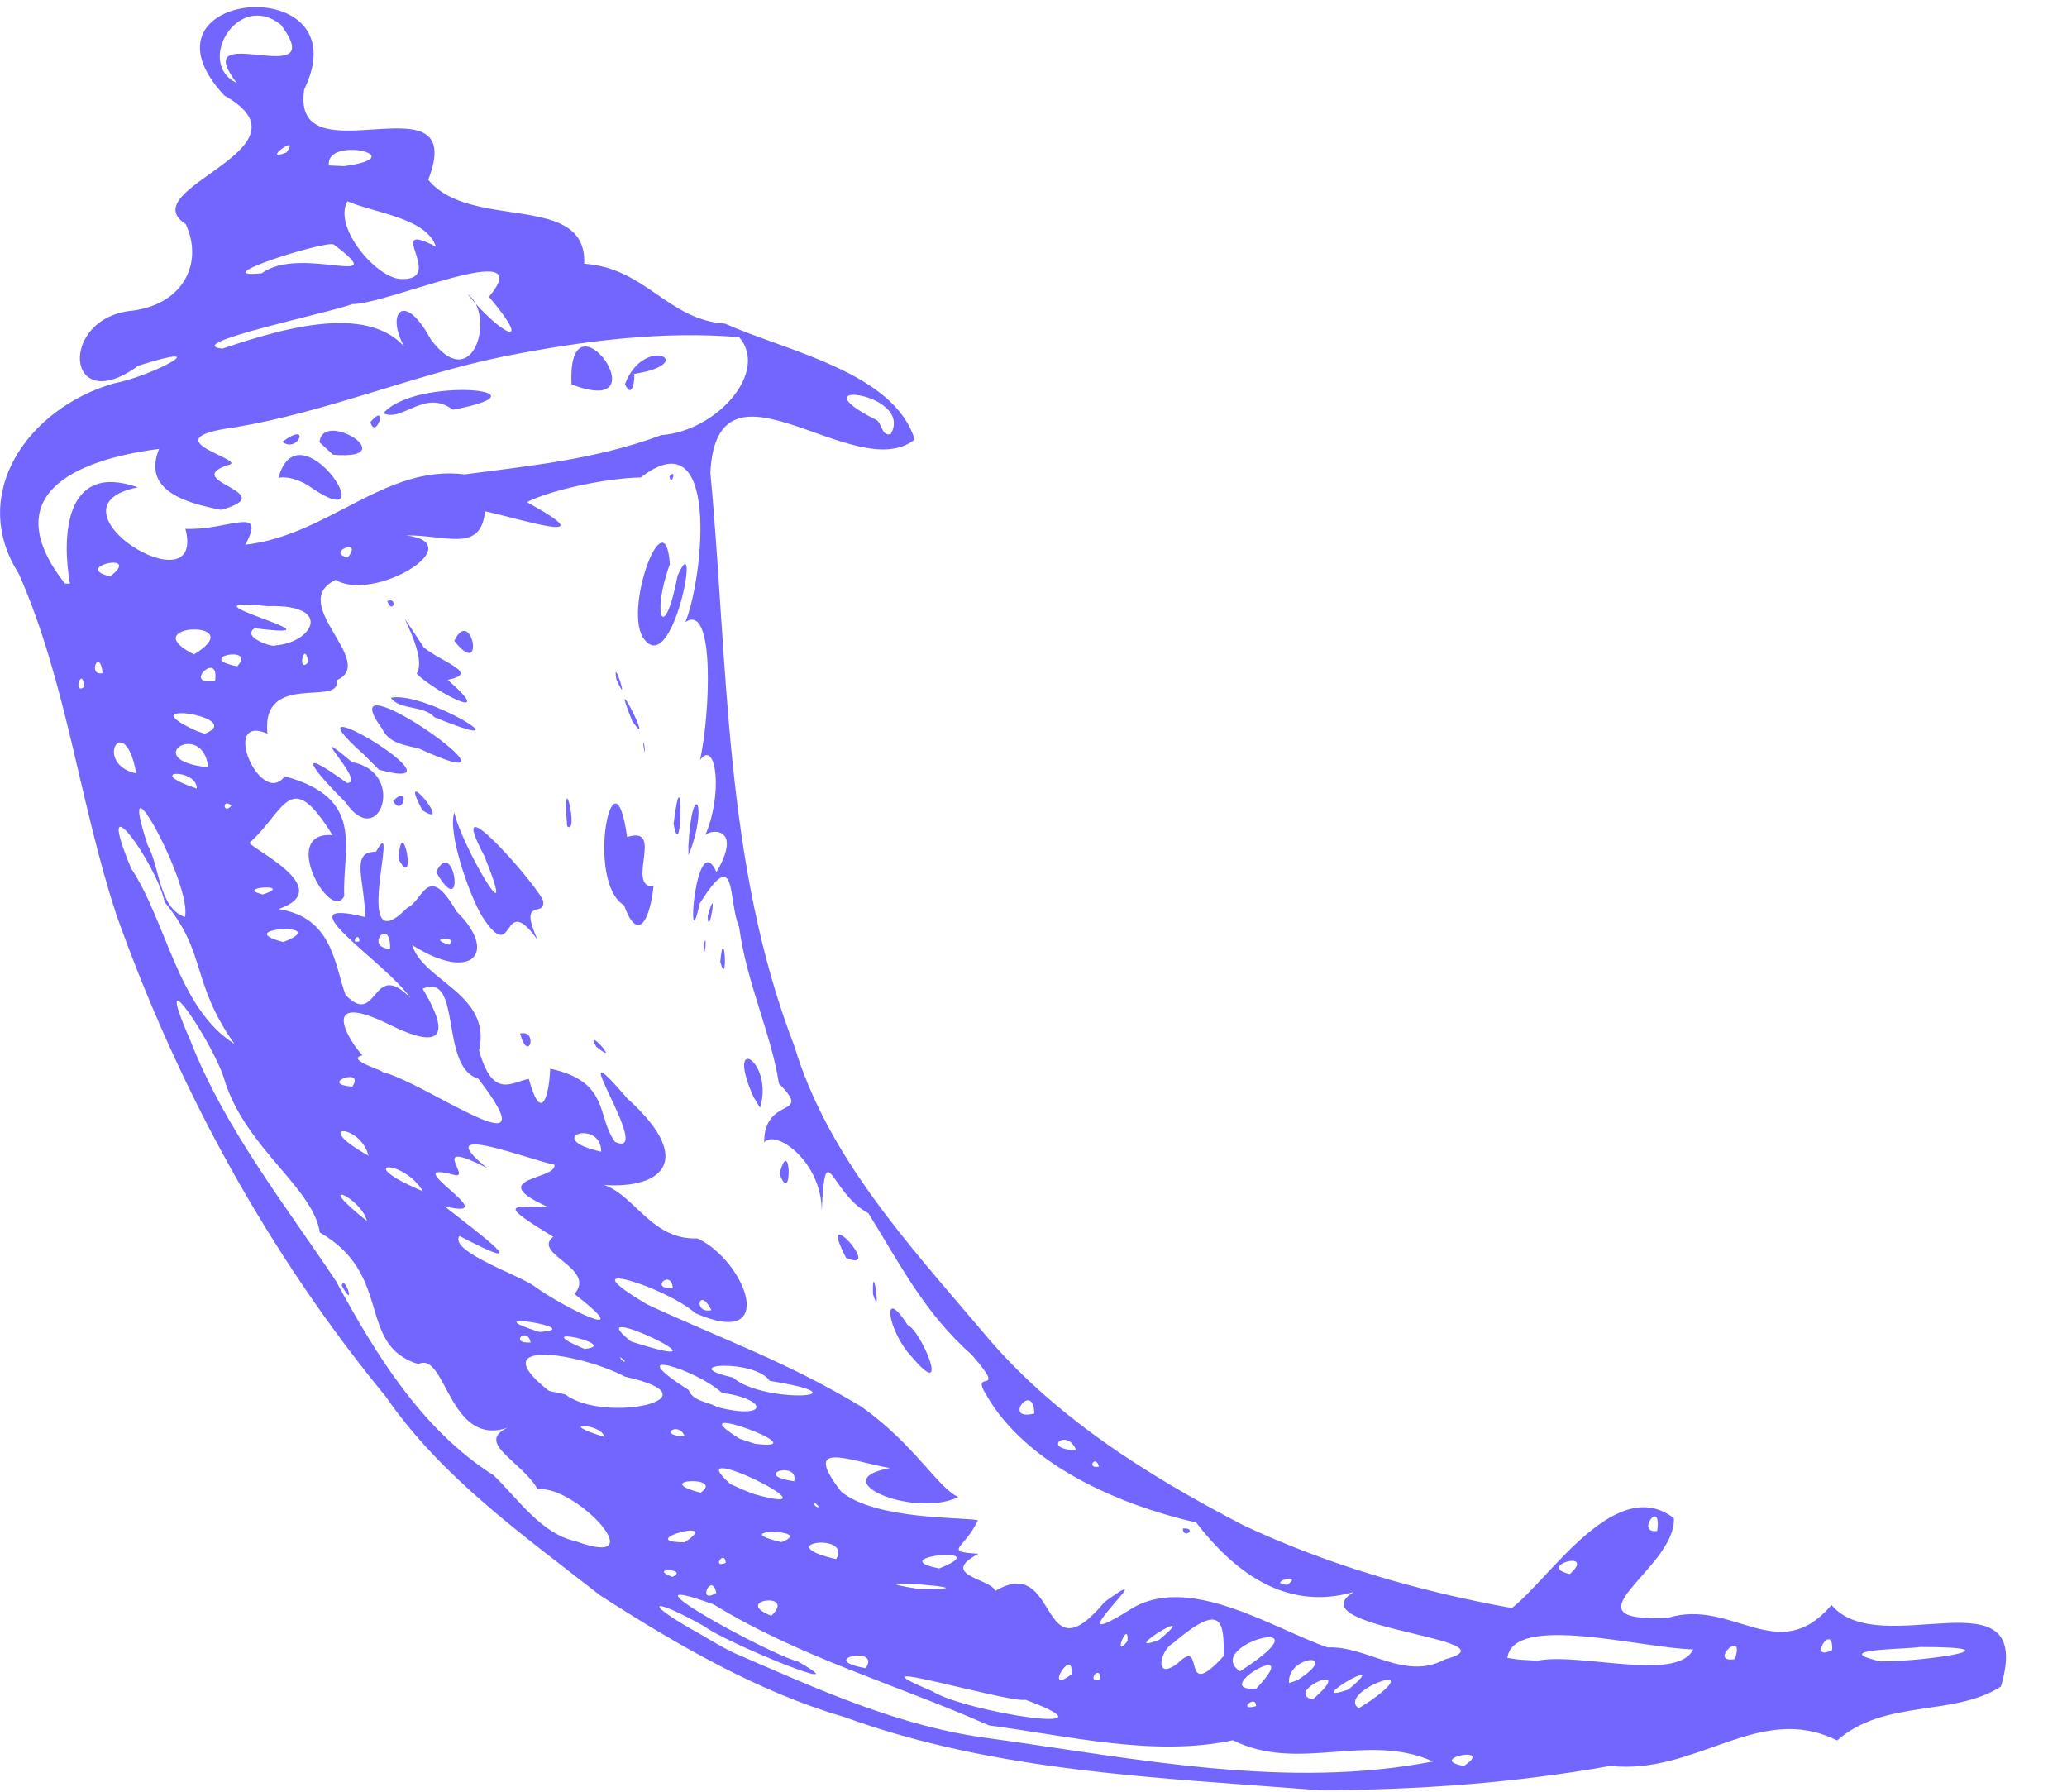
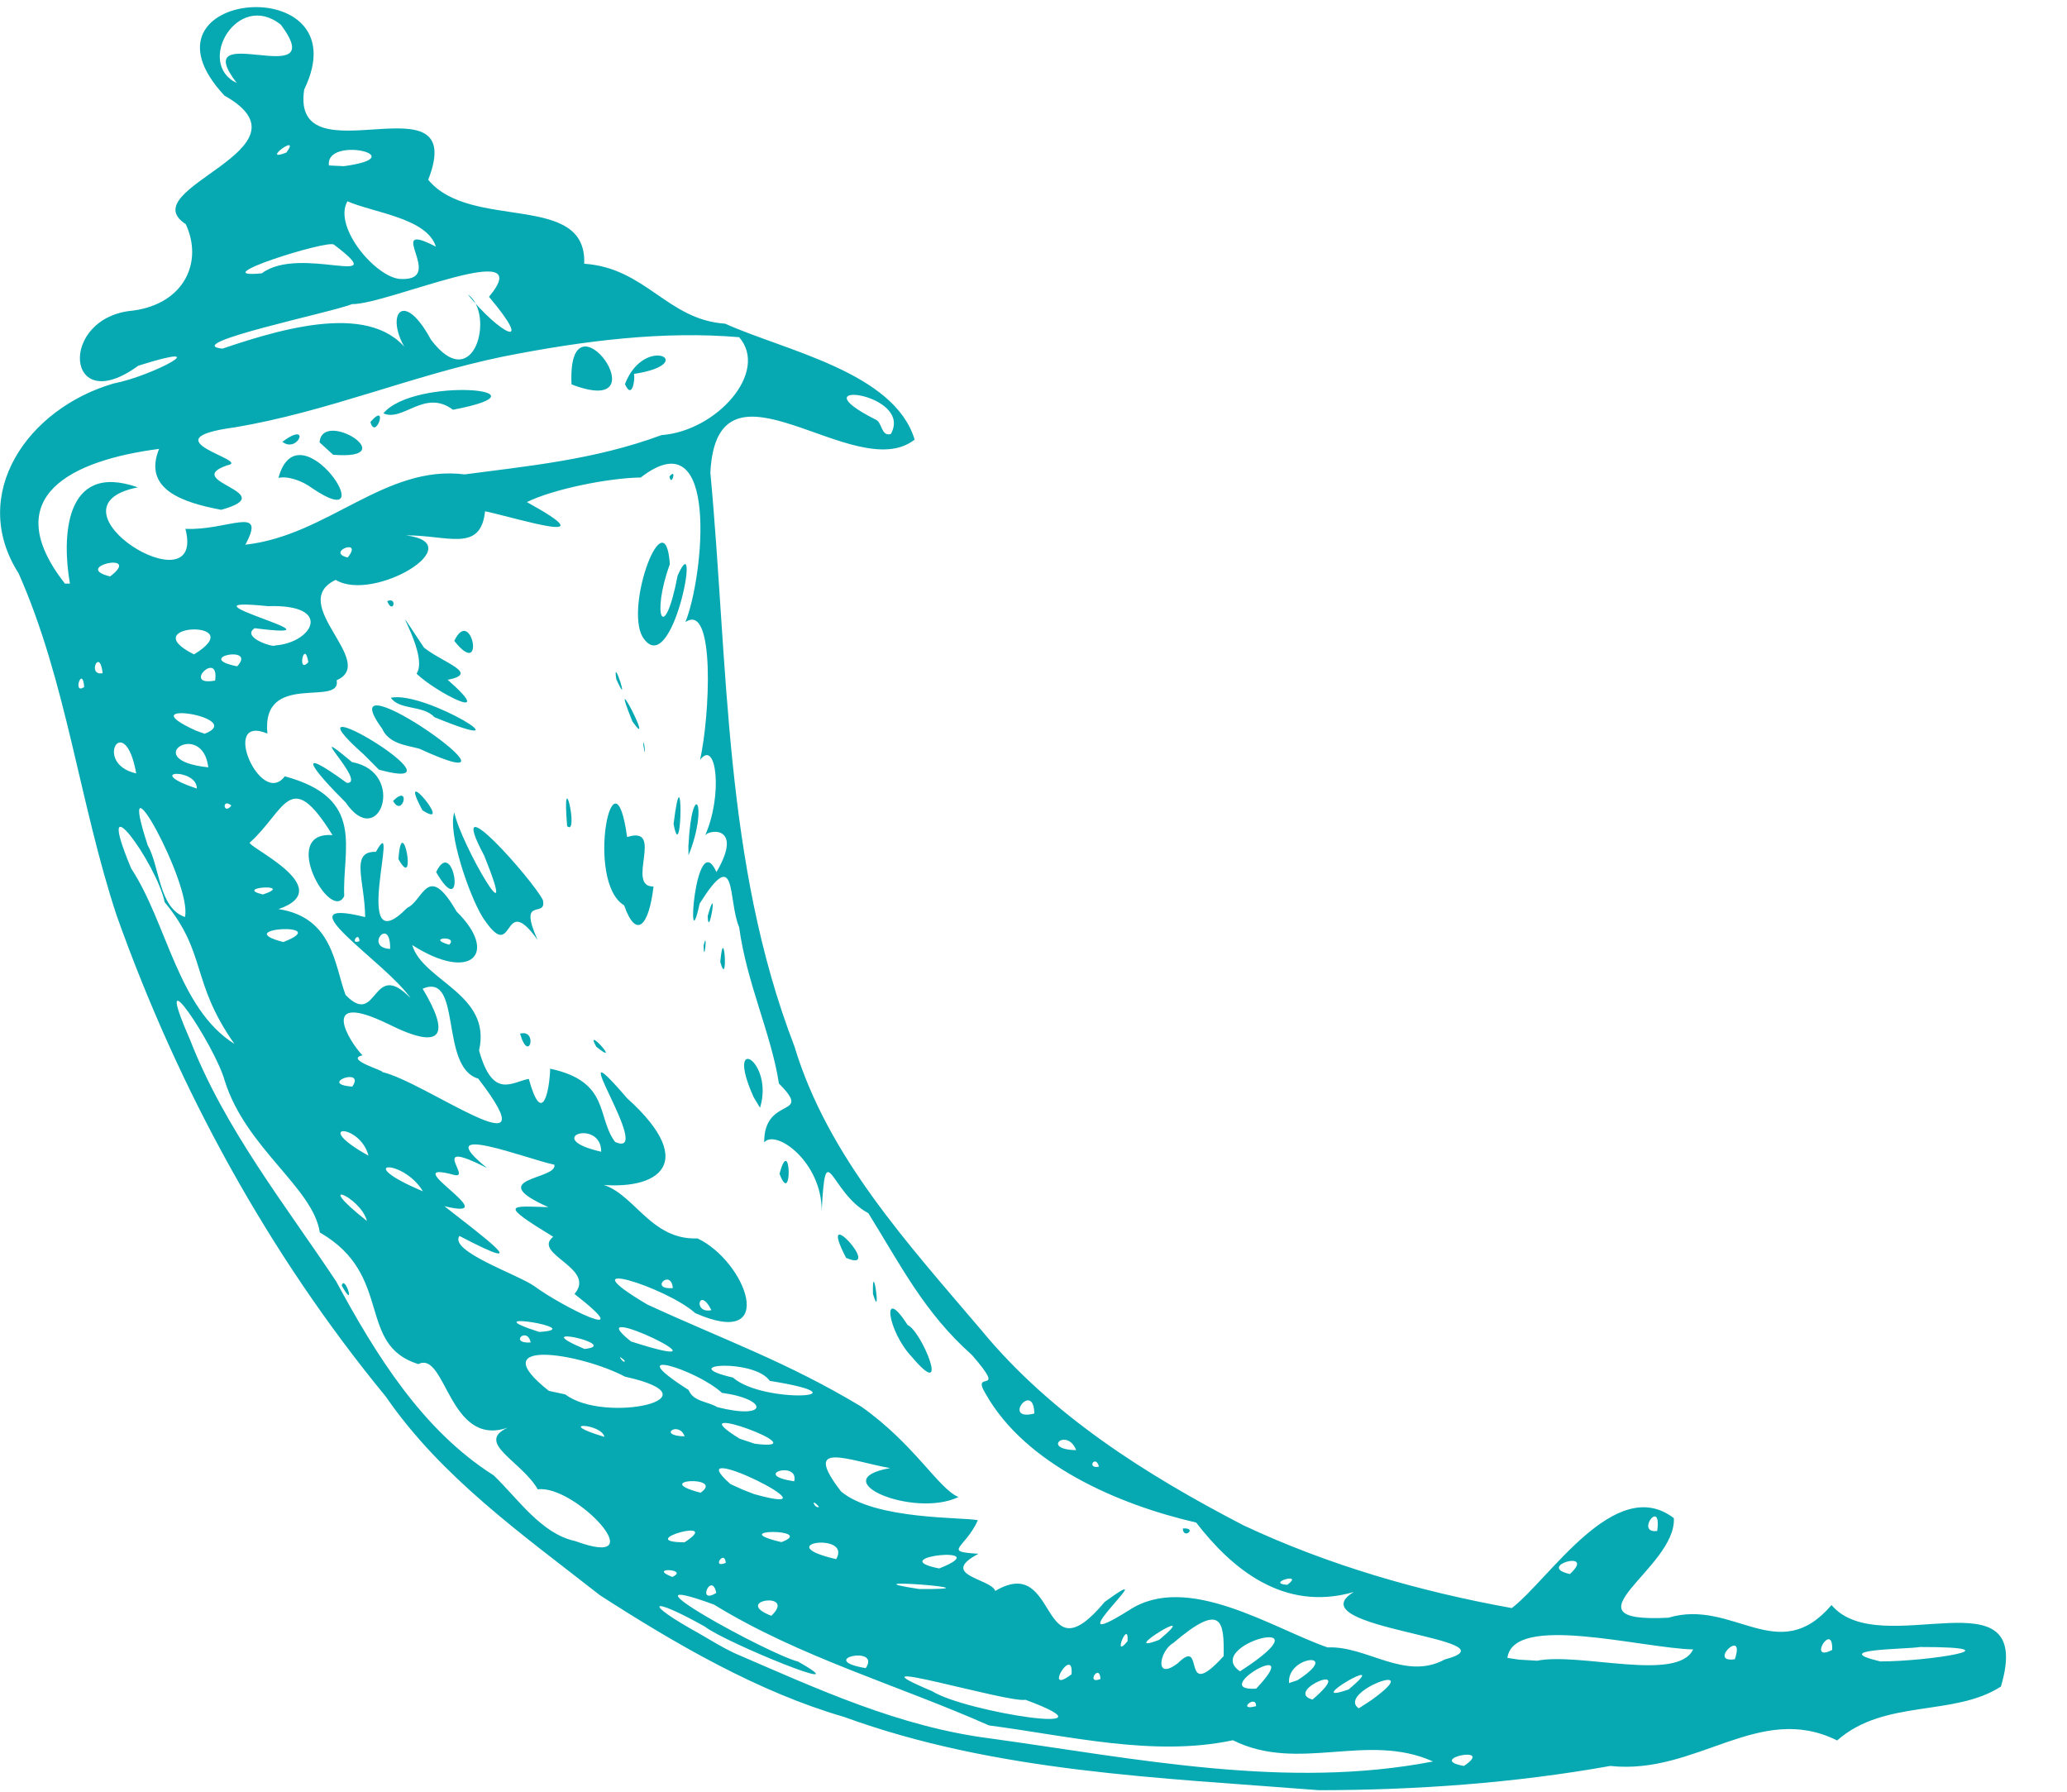
<svg xmlns="http://www.w3.org/2000/svg" width="30" height="26" fill="none">
-   <path d="M8.7 23.143c-1.109-.869-2.292-1.702-3.1-2.876-1.702-2.069-3.011-4.464-3.907-6.982C1.152 11.648.967 9.893.27 8.32c-.73-1.143.125-2.393 1.382-2.756.56-.107 1.543-.633.355-.257-1.064.778-1.167-.707-.076-.8.746-.1 1.02-.707.765-1.254-.8-.52 1.94-1.09.561-1.866C1.82-.156 5.265-.453 4.415 1.299c-.204 1.348 2.406-.247 1.8 1.31.616.747 2.306.17 2.264 1.218.897.062 1.204.813 2.046.87.872.393 2.454.703 2.75 1.682-.865.683-2.869-1.41-2.965.48.261 2.79.194 5.666 1.22 8.324.485 1.61 1.66 2.877 2.722 4.13 1.015 1.228 2.391 2.092 3.793 2.82 1.23.578 2.557.961 3.897 1.202.544-.414 1.504-1.955 2.352-1.305.04.73-1.684 1.525-.08 1.445.94-.283 1.593.725 2.368-.184.713.842 2.967-.538 2.459 1.183-.687.442-1.689.175-2.377.782-1.134-.564-2.037.506-3.293.37-1.394.249-2.813.35-4.227.352-2.32-.183-4.688-.26-6.895-1.064-1.243-.36-2.456-1.065-3.549-1.77zm1.96.846c1.213.523 2.4 1.074 3.73 1.24 2.11.293 4.29.742 6.408.332-.958-.431-1.95.168-2.904-.308-1.146.245-2.375-.063-3.54-.215-1.323-.587-2.752-.991-3.992-1.754-1.55-.564.8.723 1.22.827.968.548-1.066-.28-1.353-.508-.81-.454-.914-.359-.08.102.168.098.334.2.51.284zm-2.31-1.626c1.176.434-.006-.824-.545-.751-.238-.413-.912-.674-.437-.895-.854.295-.895-1.124-1.297-.922-.904-.284-.352-1.292-1.429-1.91-.098-.652-1.07-1.218-1.38-2.201-.137-.504-1.098-1.95-.507-.604.502 1.295 1.387 2.405 2.123 3.513.571 1.055 1.246 2.157 2.287 2.816.35.335.69.849 1.185.954zm-3.39-3.707c.041-.177.215.383 0 0zm4.797 4.227c.26-.116-.374-.146 0 0zm.639.232c-.066-.32-.292.18 0 0zm.799.332c.38-.36-.586-.227 0 0zm1.37.76c.231-.34-.74-.128 0 0zm-2.63-1.826c.59-.381-.764-.005 0 0zm.599.298c-.017-.202-.214.09 0 0zm2.997 1.863c.481.303 2.813.664 1.353.124-.245.052-2.707-.694-1.353-.124zm-4.758-3.691c-.046-.202-.747-.223 0 0zm1.395.81c.364-.252-.753-.195 0 0zm1.174.717c.52-.196-.845-.197 0 0zm-3.136-2.143c.565.432 2.28.055.865-.258-.643-.341-2.094-.575-1.105.206l.24.052zm3.93 2.39c.236-.4-.987-.228 0 0zm-1.194-.945c1.382.389-1.162-.871-.34-.144l.181.082.16.062zm2.395 1.378c1.309.013-1.182-.18 0 0zm-5.635-3.577c-.051-.243-.323.02 0 0zm7.85 4.815c.034-.439-.428.326 0 0zm-5.616-3.453c-.08-.23-.409-.009 0 0zm-2.11-1.515c.752-.045-1.029-.33 0 0zm-2.5-1.61c-.093-.358-.817-.644 0 0zm6.562 4.149c-.137-.156-.065.034 0 0zm4.084 2.497c-.013-.24-.222.09 0 0zm-4.445-2.869c.073-.308-.641-.093 0 0zm-3.043-1.92c.56-.06-.895-.377 0 0zm5.147 3.185c.871-.344-.85-.168 0 0zm-2.677-1.81c1.004.129-1.195-.68-.22-.073l.22.073zm3.49 2.137c.937-.558.628 1.308 1.59.158.95-.69-.82.854.35.123.846-.563 2.095.267 2.885.538.567-.027 1.119.49 1.7.175 1.12-.3-2.19-.446-1.322-.979-1.025.297-1.782-.354-2.286-1.008-1.15-.265-2.479-.85-3.053-1.864-.234-.38.338.054-.202-.568-.692-.614-1.038-1.31-1.503-2.057-.556-.295-.62-1.164-.677-.03.005-.716-.67-1.198-.835-.997-.003-.69.722-.345.214-.855-.109-.715-.469-1.46-.577-2.268-.168-.389-.024-1.222-.574-.341-.2.93-.066-1.145.245-.46.41-.699-.146-.617-.17-.52.267-.589.17-1.425-.069-1.106.142-.624.225-2.298-.212-2.001.264-.653.502-2.989-.648-2.098-.465.006-1.272.168-1.653.357 1.195.657-.12.237-.607.133-.064.607-.546.345-1.148.35.962.12-.468.98-1.02.646-.717.341.618 1.193.014 1.456.075.397-1.097-.143-1.005.774-.696-.292-.096 1.087.252.62 1.183.32.833 1.047.863 1.738-.193.403-.952-.946-.17-.884-.617-1-.682-.361-1.195.103-.12.034 1.309.66.412.97.789.122.811.81.972 1.245.474.492.377-.543.944.048-.359-.527-1.9-1.485-.659-1.177-.006-.53-.224-.957.156-.947.377-.68-.394 1.676.455.812.235-.102.293-.68.716.055.613.601.221 1.037-.644.486.155.524 1.158.71.97 1.529.2.72.479.455.722.413.192.7.3.185.31-.148.875.187.67.703.943 1.063.604.271-.863-1.839.173-.635 1.09.98.408 1.39-.57 1.232.62-.05.819.834 1.593.803.706.334 1.184 1.62-.033 1.084-.422-.379-1.915-.846-.696-.125 1.127.52 2.022.83 3.108 1.483.778.553 1.114 1.186 1.408 1.311-.653.311-1.969-.248-.992-.42-.61-.11-1.295-.417-.711.34.496.413 1.759.369 1.985.416-.192.42-.521.454.008.487-.59.313.189.361.244.54zm-1.207-3.394c-.359-.374-.452-1.074-.064-.465.2.08.638 1.145.064.465zm3.93 2.487c.223-.015.006.17 0 0zm-4.497-3.404c-.013-.565.13.436 0 0zm-.39-.523c-.452-.87.569.246 0 0zm-4.732-3.254c.265-.07.13.452 0 0zm3.766 2.034c.163-.61.191.511 0 0zm-2.66-1.844c-.188-.336.391.316 0 0zm2.283.73c-.428-.955.302-.522.094.156l-.094-.156zM7 13.302c-.192-.313-.508-1.232-.406-1.512.092.457.975 1.966.433.625-.599-1.124.716.365.852.645.063.28-.37-.076-.077.578-.534-.745-.315.411-.802-.335zm-1.217-.835c.05-.728.278.5 0 0zm.547.188c.261-.55.443.766 0 0zM5.013 11.64c-.453-.449-.78-.862.021-.279.31.013-.686-.94.075-.302.8.146.395 1.308-.096.58zm.692-.018c.263-.26.14.256 0 0zm.426.136c-.4-.745.484.312 0 0zm-.847-.806c-1.317-1.168 1.656.61.216.217l-.216-.217zm3.774 2.185c-.57-.34-.15-2.397.044-.99.554-.18-.03.726.383.717-.066.571-.25.777-.427.273zm1.396.822c.056-.62.118.423 0 0zm-.242-.239c.063-.265.006.312 0 0zm-4.67-3.152c-.845-1.163 2.46 1.177.543.296-.2-.053-.442-.071-.542-.296zm2.689 1.42c-.08-.979.179.163 0 0zm2.04 1.305c.159-.558.012.369 0 0zm-4.599-3.168c.503-.107 2.085.88.633.282-.162-.178-.506-.098-.633-.282zm4.32 2.144c.053-1.001.3-.598.001.143l-.002-.143zM6.046 9.776c.205-.3-.544-1.354.108-.378.281.223.815.373.344.467.741.652-.18.177-.452-.089zm3.73 2.18c.142-1.14.126.669 0 0zM5.62 8.723c.156-.067.083.207 0 0zm.973.577c.25-.524.462.583 0 0zm2.745 1.52c-.002-.2.052.293 0 0zm-.159-.35c-.38-.936.355.496 0 0zm-.234-.614c-.064-.387.218.486 0 0zm.38-.616c-.26-.46.331-2.023.397-1.053-.276.755-.08 1.178.113.165.356-.798-.077 1.574-.51.888zm.392-2.326c.114-.14.025.168 0 0zm-.653 12.827c-.155-.135.02.085 0 0zm1.346.678c.749.191.745-.116.068-.207-.364-.338-1.512-.695-.484-.042.068.172.283.167.416.249zM7.75 18.66c.413.306 1.554.868.588.117.326-.377-.623-.578-.309-.83-.8-.488-.631-.445-.07-.43-.963-.428.139-.396.087-.616-.371-.073-1.844-.652-.977.048-.88-.448-.21.166-.476.101-.9-.244.801.684-.143.453.516.408 1.39 1.045.218.432-.154.221.839.557 1.082.725zm1.408.806c1.712.55-.839-.672 0 0zm7.207 4.349c.022-.338-.234.289 0 0zm.74.31c.395-.38.017.608.655-.093.007-.501-.02-.798-.734-.188-.196.108-.284.57.08.282zM5.348 16.77c-.122-.475-.85-.472 0 0zm.79.517c-.293-.486-1.047-.44 0 0zm4.5 2.703c.44.389 2.018.285.534.048-.22-.324-1.396-.246-.534-.048zm6.186 3.806c.676-.566-.655.252 0 0zm1.406.962c.004-.181-.291.08 0 0zm.002-.254c.749-.79-.725.047 0 0zm-14.83-9.356c-.638-.907-.396-1.315-1.012-2.056-.116-.566-1.055-1.851-.486-.49.523.797.678 2.03 1.498 2.546zm14.595 9.105c1.378-.887-.565-.386 0 0zm1.052.41c.69-.59-.436-.123 0 0zM5.113 15.768c.198-.293-.51-.038 0 0zm13.716 8.615c.668-.429-.154-.363-.12.04l.12-.04zm-9.064-5.691c-.023-.29-.353.024 0 0zm.56.32c-.178-.358-.274.057 0 0zm9.576 5.661c.856-.615-.519-.117-.18.117l.18-.117zm-.328-.157c.697-.582-.736.257 0 0zm1.674 1.11c.468-.312-.568-.1 0 0zM5.542 15.555c.628.14 2.508 1.54 1.399.097-.568-.167-.228-1.55-.807-1.305.389.647.32.922-.497.514-1.026-.499-.576.247-.376.453-.273.062.362.236.281.242zm-2.858-2.248c.113-.463-1.034-2.546-.541-1.044.178.315.16.911.541 1.044zm5.246 3.222c-.323-.27-.015-.038 0 0zm.796.184c0-.49-.88-.199 0 0zm6.893 4.33c-.131-.335-.52-.008 0 0zm.331.24c-.048-.187-.19.037 0 0zm2.733 1.715c.263-.193-.328-.024 0 0zM4.112 13.67c.752-.29-.805-.207 0 0zm10.9 6.842c-.008-.485-.479.12 0 0zM3.816 12.98c.483-.162-.447-.107 0 0zm1.401.677c-.008-.16-.148.06 0 0zM22.31 24.099c.62-.125 2.036.315 2.264-.164-.754-.018-2.608-.53-2.696.123l.165.025.267.016zM5.662 13.77c.01-.492-.385-.019 0 0zm-3.685-2.547c-.167-.936-.636-.141 0 0zm.879.22c.01-.3-.804-.27 0 0zm.502.246c-.145-.117-.114.148 0 0zm3.16 2.02c.148-.137-.353-.102 0 0zm-3.495-2.574c-.084-.707-1.017-.106 0 0zM1.222 9.969c-.026-.326-.175.123 0 0zm.268-.201c-.044-.387-.23.049 0 0zm1.48.88c.627-.245-1.14-.506-.127-.046l.128.046zm19.815 12.193c.4-.366-.51-.113 0 0zm2.394 1.236c.16-.473-.404.063 0 0zM3.122 9.876c.066-.458-.496.091 0 0zM1.015 8.47C.902 7.823.918 6.69 2 7.072c-1.445.286 1 1.789.691.602.608.03 1.189-.358.87.23 1.197-.132 2.027-1.166 3.183-1.02.9-.12 1.885-.21 2.856-.57.798-.058 1.566-.914 1.128-1.421-1.088-.092-2.227.044-3.43.282-1.332.276-2.543.8-3.888 1.026-1.31.175.264.483-.112.551-.684.237.816.396-.088.646-.559-.106-1.14-.297-.901-.884-1.256.163-2.36.682-1.367 1.955h.073zm3.026-1.535c.294-1.08 1.577.89.482.144-.13-.098-.345-.177-.482-.144zm.057-.524c.425-.315.226.177 0 0zm.54.009c.038-.497 1.235.263.197.179l-.197-.18zm.738-.296c.27-.313.077.28 0 0zm.188-.126c.45-.537 2.542-.343 1.01-.052-.41-.308-.725.181-1.01.052zm2.731-.42c-.068-1.466 1.357.522 0 0zm.775-.003c.283-.74 1.1-.297.131-.149.021.079-.028.382-.13.149zM2.816 9.496c.847-.517-.898-.448 0 0zm.626.173c.297-.315-.645-.128 0 0zM1.598 8.365c.484-.37-.572-.14 0 0zm24.994 15.577c.014-.43-.37.194 0 0zm-2.54-1.726c.072-.495-.326.043 0 0zm3.238 1.893c.677.002 2.05-.21.578-.209-.231.036-1.345.028-.578.209zM3.993 9.366c.547-.038.856-.602-.106-.57-1.491-.153 1.315.51-.191.32-.203.134.285.287.297.25zm.482.243c-.057-.35-.17.186 0 0zm.571-1.519c.238-.293-.328-.078 0 0zm-1.82-3.03c.977-.332 2.313-.704 2.774.162-.47-.563-.19-1.117.254-.294.627.833.94-.379.533-.658.464.575.993.847.31.037.742-.889-1.483.116-1.989.106-.243.109-2.512.576-1.882.646zM3.8 3.966c.557-.419 1.926.25 1.047-.416-.085-.076-1.924.504-1.047.416zm2.03.083c.652.017-.28-.872.496-.47-.127-.414-.904-.492-1.284-.658-.215.38.437 1.134.789 1.128zM4.156 2.214c.225-.305-.395.154 0 0zm.83.198c1.05-.139-.268-.45-.212-.011l.212.01zm-1.55-1.208c-.74-.962 1.391.161.64-.846-.633-.502-1.24.565-.64.846zm9.493 5.094c.34-.6-1.4-.808-.228-.213.108.036.083.254.228.213z" fill="#7366FF" />
+   <path d="M8.7 23.143c-1.109-.869-2.292-1.702-3.1-2.876-1.702-2.069-3.011-4.464-3.907-6.982C1.152 11.648.967 9.893.27 8.32c-.73-1.143.125-2.393 1.382-2.756.56-.107 1.543-.633.355-.257-1.064.778-1.167-.707-.076-.8.746-.1 1.02-.707.765-1.254-.8-.52 1.94-1.09.561-1.866C1.82-.156 5.265-.453 4.415 1.299c-.204 1.348 2.406-.247 1.8 1.31.616.747 2.306.17 2.264 1.218.897.062 1.204.813 2.046.87.872.393 2.454.703 2.75 1.682-.865.683-2.869-1.41-2.965.48.261 2.79.194 5.666 1.22 8.324.485 1.61 1.66 2.877 2.722 4.13 1.015 1.228 2.391 2.092 3.793 2.82 1.23.578 2.557.961 3.897 1.202.544-.414 1.504-1.955 2.352-1.305.04.73-1.684 1.525-.08 1.445.94-.283 1.593.725 2.368-.184.713.842 2.967-.538 2.459 1.183-.687.442-1.689.175-2.377.782-1.134-.564-2.037.506-3.293.37-1.394.249-2.813.35-4.227.352-2.32-.183-4.688-.26-6.895-1.064-1.243-.36-2.456-1.065-3.549-1.77zm1.96.846c1.213.523 2.4 1.074 3.73 1.24 2.11.293 4.29.742 6.408.332-.958-.431-1.95.168-2.904-.308-1.146.245-2.375-.063-3.54-.215-1.323-.587-2.752-.991-3.992-1.754-1.55-.564.8.723 1.22.827.968.548-1.066-.28-1.353-.508-.81-.454-.914-.359-.08.102.168.098.334.2.51.284zm-2.31-1.626c1.176.434-.006-.824-.545-.751-.238-.413-.912-.674-.437-.895-.854.295-.895-1.124-1.297-.922-.904-.284-.352-1.292-1.429-1.91-.098-.652-1.07-1.218-1.38-2.201-.137-.504-1.098-1.95-.507-.604.502 1.295 1.387 2.405 2.123 3.513.571 1.055 1.246 2.157 2.287 2.816.35.335.69.849 1.185.954zm-3.39-3.707c.041-.177.215.383 0 0zm4.797 4.227c.26-.116-.374-.146 0 0zm.639.232c-.066-.32-.292.18 0 0zm.799.332c.38-.36-.586-.227 0 0zm1.37.76c.231-.34-.74-.128 0 0zm-2.63-1.826c.59-.381-.764-.005 0 0zm.599.298c-.017-.202-.214.09 0 0zm2.997 1.863c.481.303 2.813.664 1.353.124-.245.052-2.707-.694-1.353-.124zm-4.758-3.691c-.046-.202-.747-.223 0 0zm1.395.81c.364-.252-.753-.195 0 0zm1.174.717c.52-.196-.845-.197 0 0zm-3.136-2.143c.565.432 2.28.055.865-.258-.643-.341-2.094-.575-1.105.206l.24.052zm3.93 2.39c.236-.4-.987-.228 0 0zm-1.194-.945c1.382.389-1.162-.871-.34-.144l.181.082.16.062zm2.395 1.378c1.309.013-1.182-.18 0 0zm-5.635-3.577c-.051-.243-.323.02 0 0zm7.85 4.815c.034-.439-.428.326 0 0zm-5.616-3.453c-.08-.23-.409-.009 0 0zm-2.11-1.515c.752-.045-1.029-.33 0 0zm-2.5-1.61c-.093-.358-.817-.644 0 0zm6.562 4.149c-.137-.156-.065.034 0 0zm4.084 2.497c-.013-.24-.222.09 0 0zm-4.445-2.869c.073-.308-.641-.093 0 0zm-3.043-1.92c.56-.06-.895-.377 0 0zm5.147 3.185c.871-.344-.85-.168 0 0zm-2.677-1.81c1.004.129-1.195-.68-.22-.073l.22.073zm3.49 2.137c.937-.558.628 1.308 1.59.158.95-.69-.82.854.35.123.846-.563 2.095.267 2.885.538.567-.027 1.119.49 1.7.175 1.12-.3-2.19-.446-1.322-.979-1.025.297-1.782-.354-2.286-1.008-1.15-.265-2.479-.85-3.053-1.864-.234-.38.338.054-.202-.568-.692-.614-1.038-1.31-1.503-2.057-.556-.295-.62-1.164-.677-.03.005-.716-.67-1.198-.835-.997-.003-.69.722-.345.214-.855-.109-.715-.469-1.46-.577-2.268-.168-.389-.024-1.222-.574-.341-.2.93-.066-1.145.245-.46.41-.699-.146-.617-.17-.52.267-.589.17-1.425-.069-1.106.142-.624.225-2.298-.212-2.001.264-.653.502-2.989-.648-2.098-.465.006-1.272.168-1.653.357 1.195.657-.12.237-.607.133-.064.607-.546.345-1.148.35.962.12-.468.98-1.02.646-.717.341.618 1.193.014 1.456.075.397-1.097-.143-1.005.774-.696-.292-.096 1.087.252.62 1.183.32.833 1.047.863 1.738-.193.403-.952-.946-.17-.884-.617-1-.682-.361-1.195.103-.12.034 1.309.66.412.97.789.122.811.81.972 1.245.474.492.377-.543.944.048-.359-.527-1.9-1.485-.659-1.177-.006-.53-.224-.957.156-.947.377-.68-.394 1.676.455.812.235-.102.293-.68.716.055.613.601.221 1.037-.644.486.155.524 1.158.71.97 1.529.2.72.479.455.722.413.192.7.3.185.31-.148.875.187.67.703.943 1.063.604.271-.863-1.839.173-.635 1.09.98.408 1.39-.57 1.232.62-.05.819.834 1.593.803.706.334 1.184 1.62-.033 1.084-.422-.379-1.915-.846-.696-.125 1.127.52 2.022.83 3.108 1.483.778.553 1.114 1.186 1.408 1.311-.653.311-1.969-.248-.992-.42-.61-.11-1.295-.417-.711.34.496.413 1.759.369 1.985.416-.192.42-.521.454.008.487-.59.313.189.361.244.54zm-1.207-3.394c-.359-.374-.452-1.074-.064-.465.2.08.638 1.145.064.465zm3.93 2.487c.223-.015.006.17 0 0zm-4.497-3.404c-.013-.565.13.436 0 0zm-.39-.523c-.452-.87.569.246 0 0zm-4.732-3.254c.265-.07.13.452 0 0zm3.766 2.034c.163-.61.191.511 0 0zm-2.66-1.844c-.188-.336.391.316 0 0zm2.283.73c-.428-.955.302-.522.094.156l-.094-.156zM7 13.302c-.192-.313-.508-1.232-.406-1.512.092.457.975 1.966.433.625-.599-1.124.716.365.852.645.063.28-.37-.076-.077.578-.534-.745-.315.411-.802-.335zm-1.217-.835c.05-.728.278.5 0 0zm.547.188c.261-.55.443.766 0 0zM5.013 11.64c-.453-.449-.78-.862.021-.279.31.013-.686-.94.075-.302.8.146.395 1.308-.096.58zm.692-.018c.263-.26.14.256 0 0zm.426.136c-.4-.745.484.312 0 0zm-.847-.806c-1.317-1.168 1.656.61.216.217l-.216-.217zm3.774 2.185c-.57-.34-.15-2.397.044-.99.554-.18-.03.726.383.717-.066.571-.25.777-.427.273zm1.396.822c.056-.62.118.423 0 0zm-.242-.239c.063-.265.006.312 0 0zm-4.67-3.152c-.845-1.163 2.46 1.177.543.296-.2-.053-.442-.071-.542-.296zm2.689 1.42c-.08-.979.179.163 0 0zm2.04 1.305c.159-.558.012.369 0 0zm-4.599-3.168c.503-.107 2.085.88.633.282-.162-.178-.506-.098-.633-.282zm4.32 2.144c.053-1.001.3-.598.001.143l-.002-.143zM6.046 9.776c.205-.3-.544-1.354.108-.378.281.223.815.373.344.467.741.652-.18.177-.452-.089zm3.73 2.18c.142-1.14.126.669 0 0zM5.62 8.723c.156-.067.083.207 0 0zm.973.577c.25-.524.462.583 0 0zm2.745 1.52c-.002-.2.052.293 0 0zm-.159-.35c-.38-.936.355.496 0 0zm-.234-.614c-.064-.387.218.486 0 0zm.38-.616c-.26-.46.331-2.023.397-1.053-.276.755-.08 1.178.113.165.356-.798-.077 1.574-.51.888zm.392-2.326c.114-.14.025.168 0 0zm-.653 12.827c-.155-.135.02.085 0 0zm1.346.678c.749.191.745-.116.068-.207-.364-.338-1.512-.695-.484-.042.068.172.283.167.416.249zM7.75 18.66c.413.306 1.554.868.588.117.326-.377-.623-.578-.309-.83-.8-.488-.631-.445-.07-.43-.963-.428.139-.396.087-.616-.371-.073-1.844-.652-.977.048-.88-.448-.21.166-.476.101-.9-.244.801.684-.143.453.516.408 1.39 1.045.218.432-.154.221.839.557 1.082.725zm1.408.806c1.712.55-.839-.672 0 0zm7.207 4.349c.022-.338-.234.289 0 0zm.74.31c.395-.38.017.608.655-.093.007-.501-.02-.798-.734-.188-.196.108-.284.57.08.282zM5.348 16.77c-.122-.475-.85-.472 0 0zm.79.517c-.293-.486-1.047-.44 0 0zm4.5 2.703c.44.389 2.018.285.534.048-.22-.324-1.396-.246-.534-.048zm6.186 3.806c.676-.566-.655.252 0 0zm1.406.962c.004-.181-.291.08 0 0zm.002-.254c.749-.79-.725.047 0 0zm-14.83-9.356c-.638-.907-.396-1.315-1.012-2.056-.116-.566-1.055-1.851-.486-.49.523.797.678 2.03 1.498 2.546zm14.595 9.105c1.378-.887-.565-.386 0 0zm1.052.41c.69-.59-.436-.123 0 0zM5.113 15.768c.198-.293-.51-.038 0 0zm13.716 8.615c.668-.429-.154-.363-.12.04l.12-.04zm-9.064-5.691c-.023-.29-.353.024 0 0zm.56.32c-.178-.358-.274.057 0 0zm9.576 5.661c.856-.615-.519-.117-.18.117l.18-.117zm-.328-.157c.697-.582-.736.257 0 0zm1.674 1.11c.468-.312-.568-.1 0 0zM5.542 15.555c.628.14 2.508 1.54 1.399.097-.568-.167-.228-1.55-.807-1.305.389.647.32.922-.497.514-1.026-.499-.576.247-.376.453-.273.062.362.236.281.242zm-2.858-2.248c.113-.463-1.034-2.546-.541-1.044.178.315.16.911.541 1.044zm5.246 3.222c-.323-.27-.015-.038 0 0zm.796.184c0-.49-.88-.199 0 0zm6.893 4.33c-.131-.335-.52-.008 0 0zm.331.24c-.048-.187-.19.037 0 0zm2.733 1.715c.263-.193-.328-.024 0 0zM4.112 13.67c.752-.29-.805-.207 0 0zm10.9 6.842c-.008-.485-.479.12 0 0zM3.816 12.98c.483-.162-.447-.107 0 0zm1.401.677c-.008-.16-.148.06 0 0zM22.31 24.099c.62-.125 2.036.315 2.264-.164-.754-.018-2.608-.53-2.696.123l.165.025.267.016zM5.662 13.77c.01-.492-.385-.019 0 0zm-3.685-2.547c-.167-.936-.636-.141 0 0zm.879.22c.01-.3-.804-.27 0 0zm.502.246c-.145-.117-.114.148 0 0zm3.16 2.02c.148-.137-.353-.102 0 0zm-3.495-2.574c-.084-.707-1.017-.106 0 0zM1.222 9.969c-.026-.326-.175.123 0 0zm.268-.201c-.044-.387-.23.049 0 0zm1.48.88c.627-.245-1.14-.506-.127-.046l.128.046zm19.815 12.193c.4-.366-.51-.113 0 0zm2.394 1.236c.16-.473-.404.063 0 0zM3.122 9.876c.066-.458-.496.091 0 0zM1.015 8.47C.902 7.823.918 6.69 2 7.072c-1.445.286 1 1.789.691.602.608.03 1.189-.358.87.23 1.197-.132 2.027-1.166 3.183-1.02.9-.12 1.885-.21 2.856-.57.798-.058 1.566-.914 1.128-1.421-1.088-.092-2.227.044-3.43.282-1.332.276-2.543.8-3.888 1.026-1.31.175.264.483-.112.551-.684.237.816.396-.088.646-.559-.106-1.14-.297-.901-.884-1.256.163-2.36.682-1.367 1.955h.073zm3.026-1.535c.294-1.08 1.577.89.482.144-.13-.098-.345-.177-.482-.144zm.057-.524c.425-.315.226.177 0 0zm.54.009c.038-.497 1.235.263.197.179l-.197-.18zm.738-.296c.27-.313.077.28 0 0zm.188-.126c.45-.537 2.542-.343 1.01-.052-.41-.308-.725.181-1.01.052zm2.731-.42c-.068-1.466 1.357.522 0 0zm.775-.003c.283-.74 1.1-.297.131-.149.021.079-.028.382-.13.149zM2.816 9.496c.847-.517-.898-.448 0 0zm.626.173c.297-.315-.645-.128 0 0zM1.598 8.365c.484-.37-.572-.14 0 0zm24.994 15.577c.014-.43-.37.194 0 0zm-2.54-1.726c.072-.495-.326.043 0 0zm3.238 1.893c.677.002 2.05-.21.578-.209-.231.036-1.345.028-.578.209zM3.993 9.366c.547-.038.856-.602-.106-.57-1.491-.153 1.315.51-.191.32-.203.134.285.287.297.25zm.482.243c-.057-.35-.17.186 0 0zm.571-1.519c.238-.293-.328-.078 0 0zm-1.82-3.03c.977-.332 2.313-.704 2.774.162-.47-.563-.19-1.117.254-.294.627.833.94-.379.533-.658.464.575.993.847.31.037.742-.889-1.483.116-1.989.106-.243.109-2.512.576-1.882.646zM3.8 3.966c.557-.419 1.926.25 1.047-.416-.085-.076-1.924.504-1.047.416zm2.03.083c.652.017-.28-.872.496-.47-.127-.414-.904-.492-1.284-.658-.215.38.437 1.134.789 1.128zM4.156 2.214c.225-.305-.395.154 0 0zm.83.198c1.05-.139-.268-.45-.212-.011l.212.01zm-1.55-1.208c-.74-.962 1.391.161.64-.846-.633-.502-1.24.565-.64.846zm9.493 5.094c.34-.6-1.4-.808-.228-.213.108.036.083.254.228.213z" fill="#06a9b2" />
</svg>
